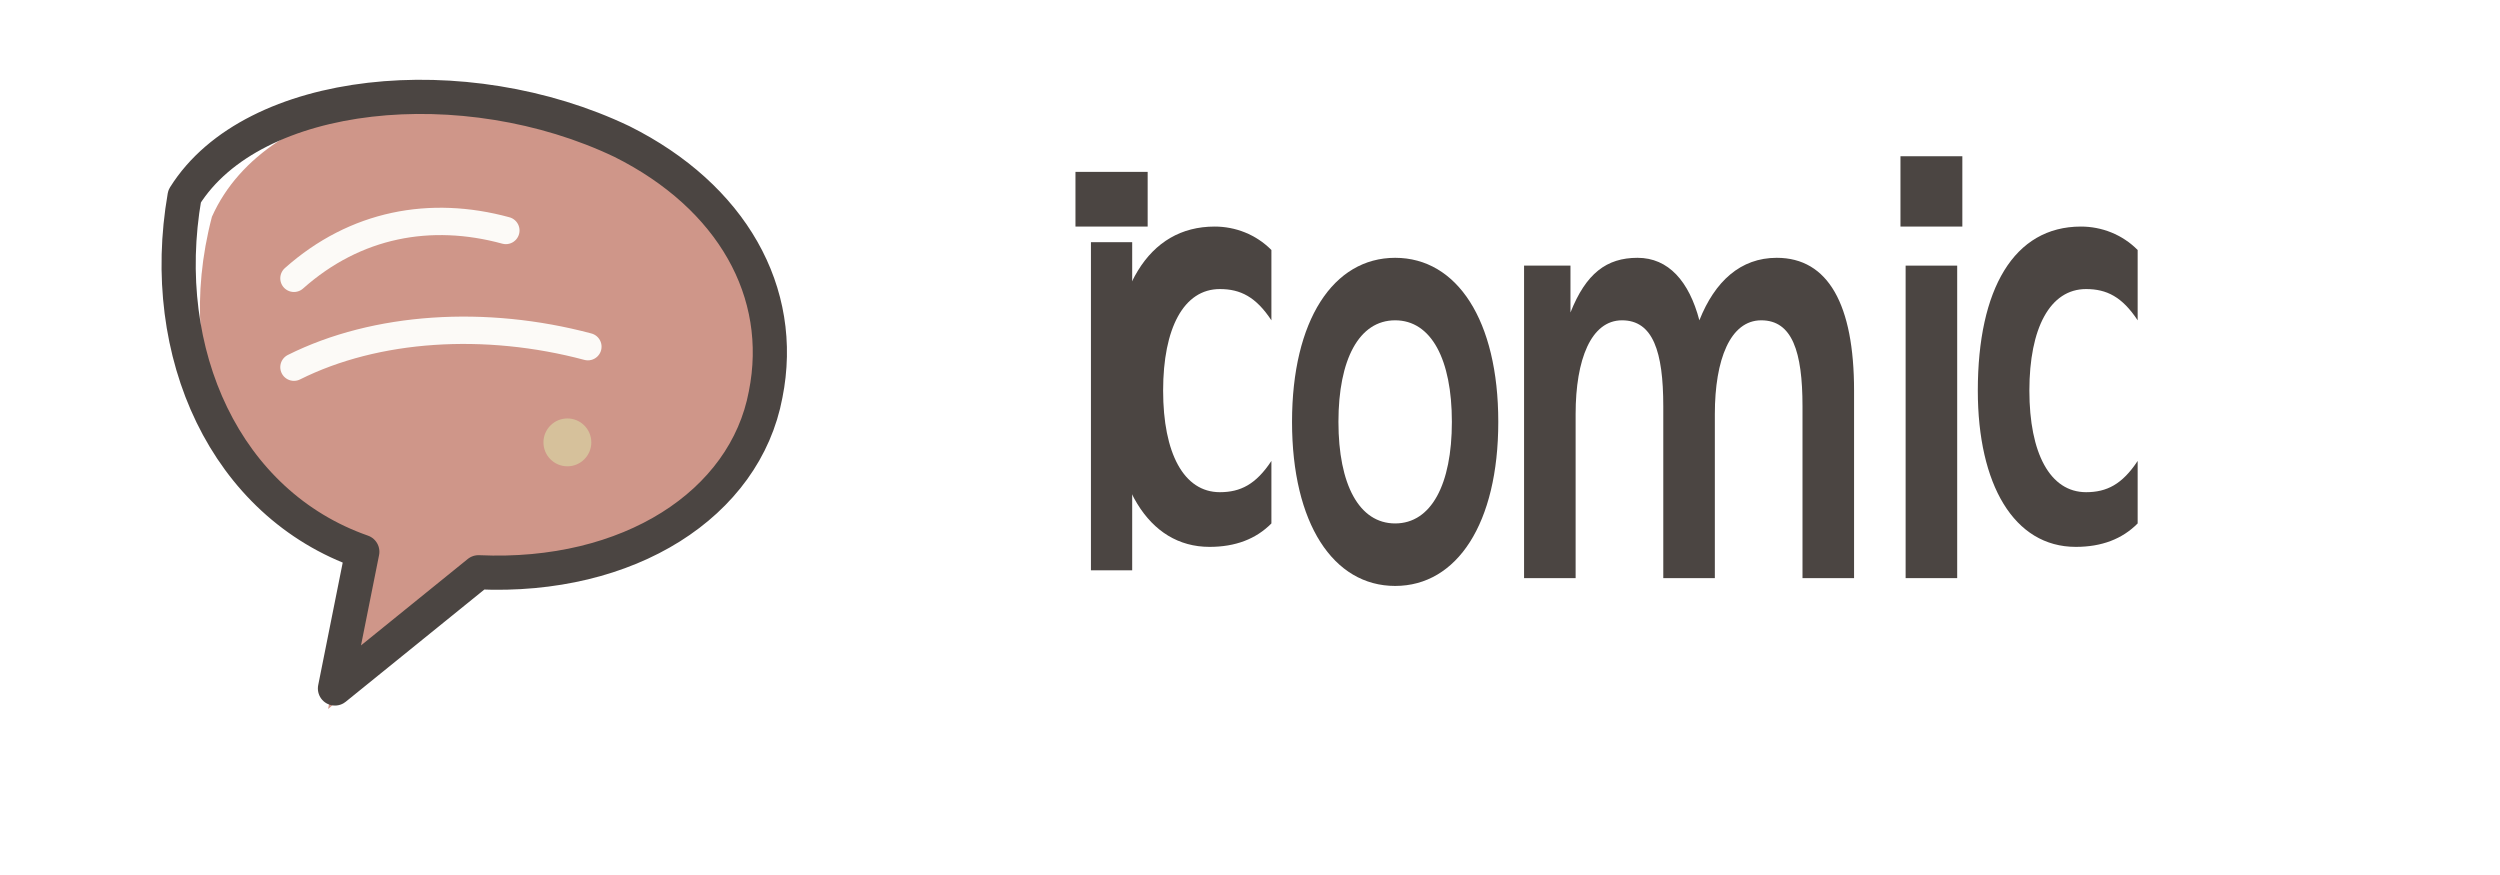
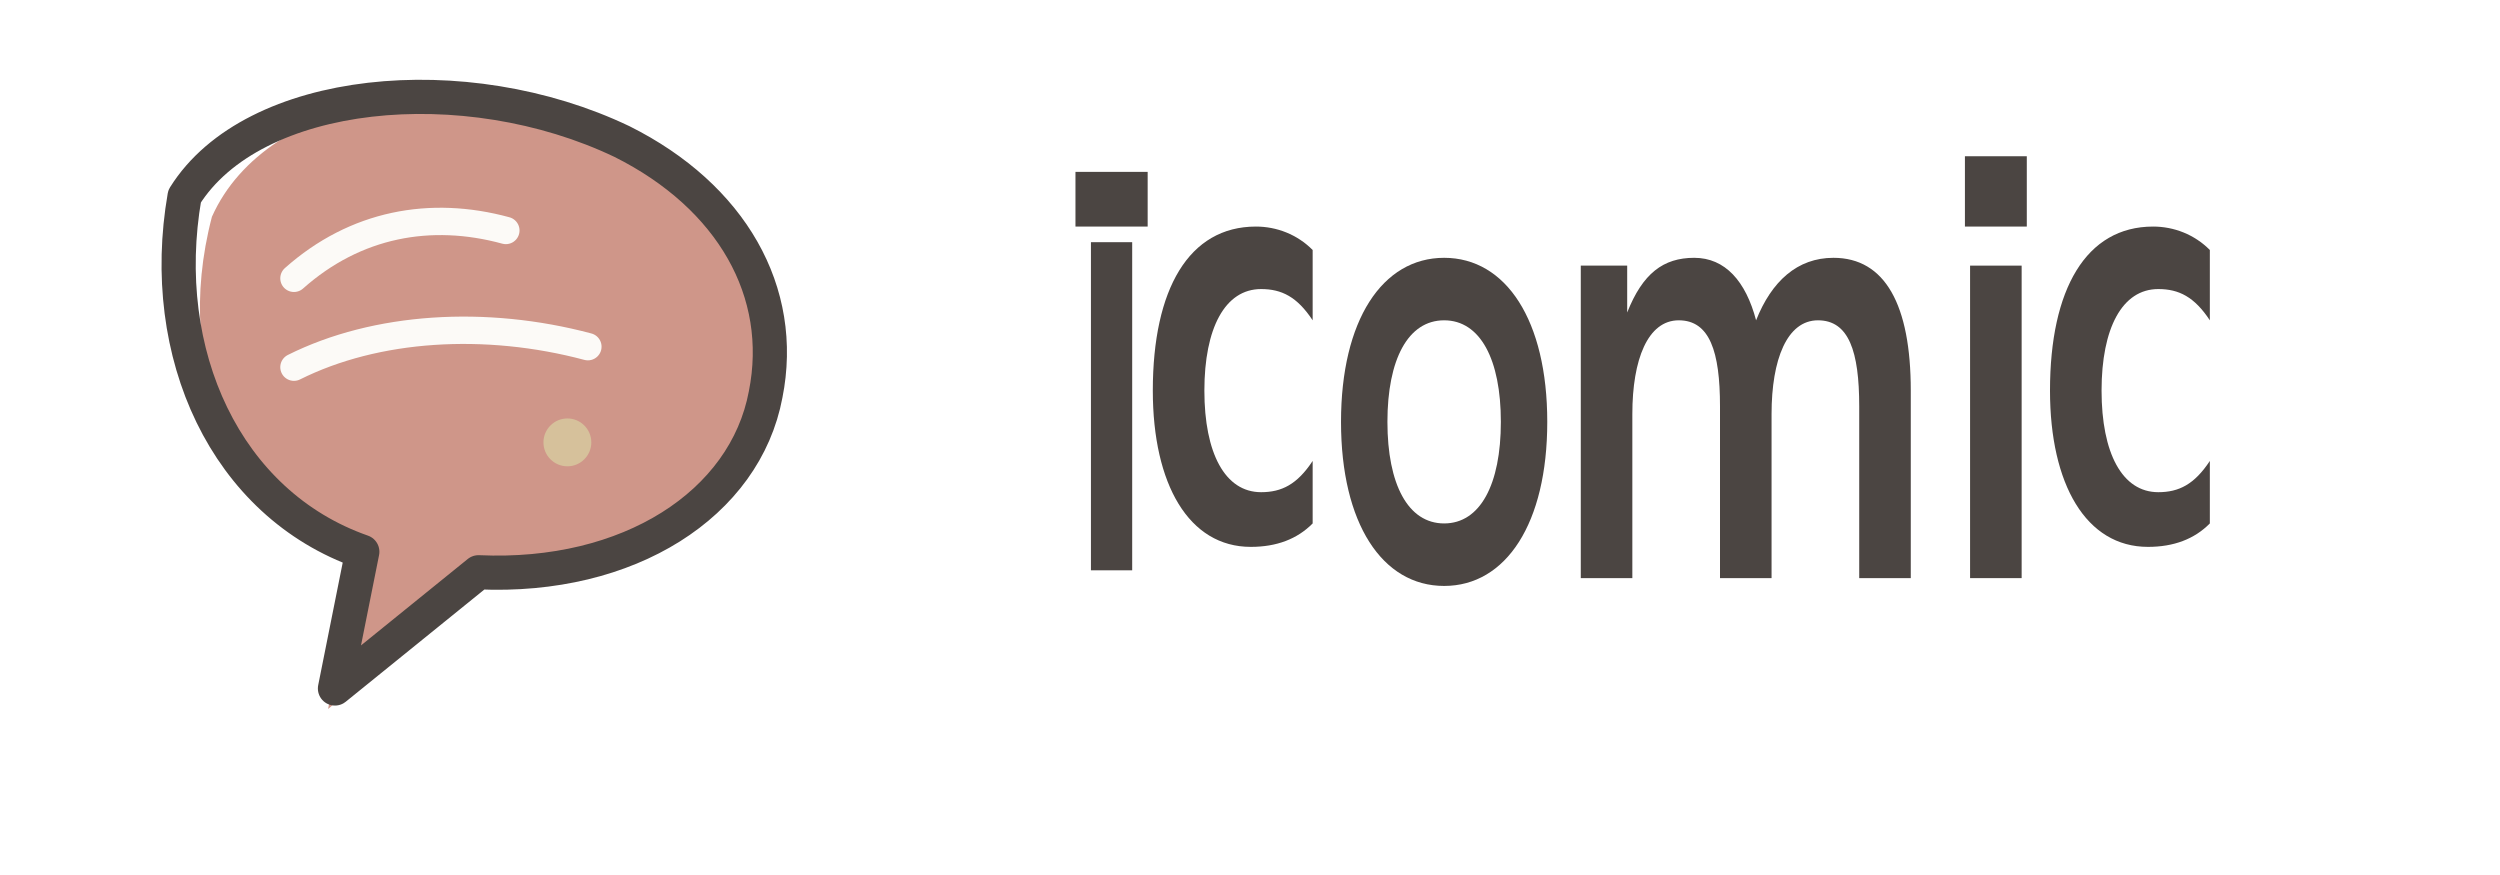
<svg xmlns="http://www.w3.org/2000/svg" width="320" height="112" viewBox="0 0 320 112" role="img" aria-label="Icomic 01-painted-bubble lockup">
  <svg x="0" y="-2" width="112" height="112" viewBox="0 0 128 128">
    <path d="M31 34C39 16 69 11 91 22c17 8 25 23 22 38-3 17-20 28-43 27l-22 19 4-22C35 77 25 57 31 34Z" fill="#C47F6F" opacity=".82" />
    <path d="M27 31C37 15 68 12 91 23c16 8 24 22 21 37-3 16-20 27-42 26L49 103l4-20C33 76 23 54 27 31Z" fill="none" stroke="#4B4542" stroke-width="5" stroke-linejoin="round" />
    <path d="M43 43c9-8 20-10 31-7M43 56c12-6 28-7 43-3" fill="none" stroke="#FCFAF7" stroke-width="4" stroke-linecap="round" />
    <circle cx="83" cy="67" r="3.5" fill="#D6C19B" />
  </svg>
  <g fill="#4B4542" transform="translate(137 0) scale(.66 1)">
-     <path d="M4 31h8v42H4zM1 22h14v7H1z" />
-     <path d="M39 41c-3-3-6-4-10-4-7 0-11 5-11 13s4 13 11 13c4 0 7-1 10-4v8c-3 2-7 3-12 3-12 0-19-8-19-20 0-13 7-21 20-21 4 0 8 1 11 3z" />
-     <path d="M63 33c12 0 20 8 20 21S75 75 63 75 43 67 43 54s8-21 20-21Zm0 8c-7 0-11 5-11 13s4 13 11 13 11-5 11-13-4-13-11-13Z" />
-     <path d="M88 34h9v6c3-5 7-7 13-7 6 0 10 3 12 8 3-5 8-8 15-8 10 0 15 6 15 17v24h-10V52c0-7-2-11-8-11s-9 5-9 12v21h-10V52c0-7-2-11-8-11s-9 5-9 12v21h-10z" />
-     <path d="M162 34h10v40h-10zM161 20h12v9h-12z" />
-     <path d="M207 41c-3-3-6-4-10-4-7 0-11 5-11 13s4 13 11 13c4 0 7-1 10-4v8c-3 2-7 3-12 3-12 0-19-8-19-20 0-13 7-21 20-21 4 0 8 1 11 3z" />
+     <g transform="translate(0 0)">
+       <path d="M4 31h8v42H4zM1 22h14v7H1z" />
+     </g>
+     <g transform="translate(8 0)">
+       <path d="M39 41c-3-3-6-4-10-4-7 0-11 5-11 13s4 13 11 13c4 0 7-1 10-4v8c-3 2-7 3-12 3-12 0-19-8-19-20 0-13 7-21 20-21 4 0 8 1 11 3z" />
+     </g>
+     <g transform="translate(9.5 0)">
+       <path d="M63 33c12 0 20 8 20 21S75 75 63 75 43 67 43 54s8-21 20-21Zm0 8c-7 0-11 5-11 13s4 13 11 13 11-5 11-13-4-13-11-13Z" />
+     </g>
+     <g transform="translate(11 0)">
+       <path d="M88 34h9v6c3-5 7-7 13-7 6 0 10 3 12 8 3-5 8-8 15-8 10 0 15 6 15 17v24h-10V52c0-7-2-11-8-11s-9 5-9 12v21h-10V52c0-7-2-11-8-11s-9 5-9 12v21h-10z" />
+     </g>
+     <g transform="translate(12.5 0)">
+       <path d="M162 34h10v40h-10zM161 20h12v9h-12z" />
+     </g>
+     <g transform="translate(14 0)">
+       <path d="M207 41c-3-3-6-4-10-4-7 0-11 5-11 13s4 13 11 13c4 0 7-1 10-4v8c-3 2-7 3-12 3-12 0-19-8-19-20 0-13 7-21 20-21 4 0 8 1 11 3z" />
+     </g>
  </g>
</svg>
